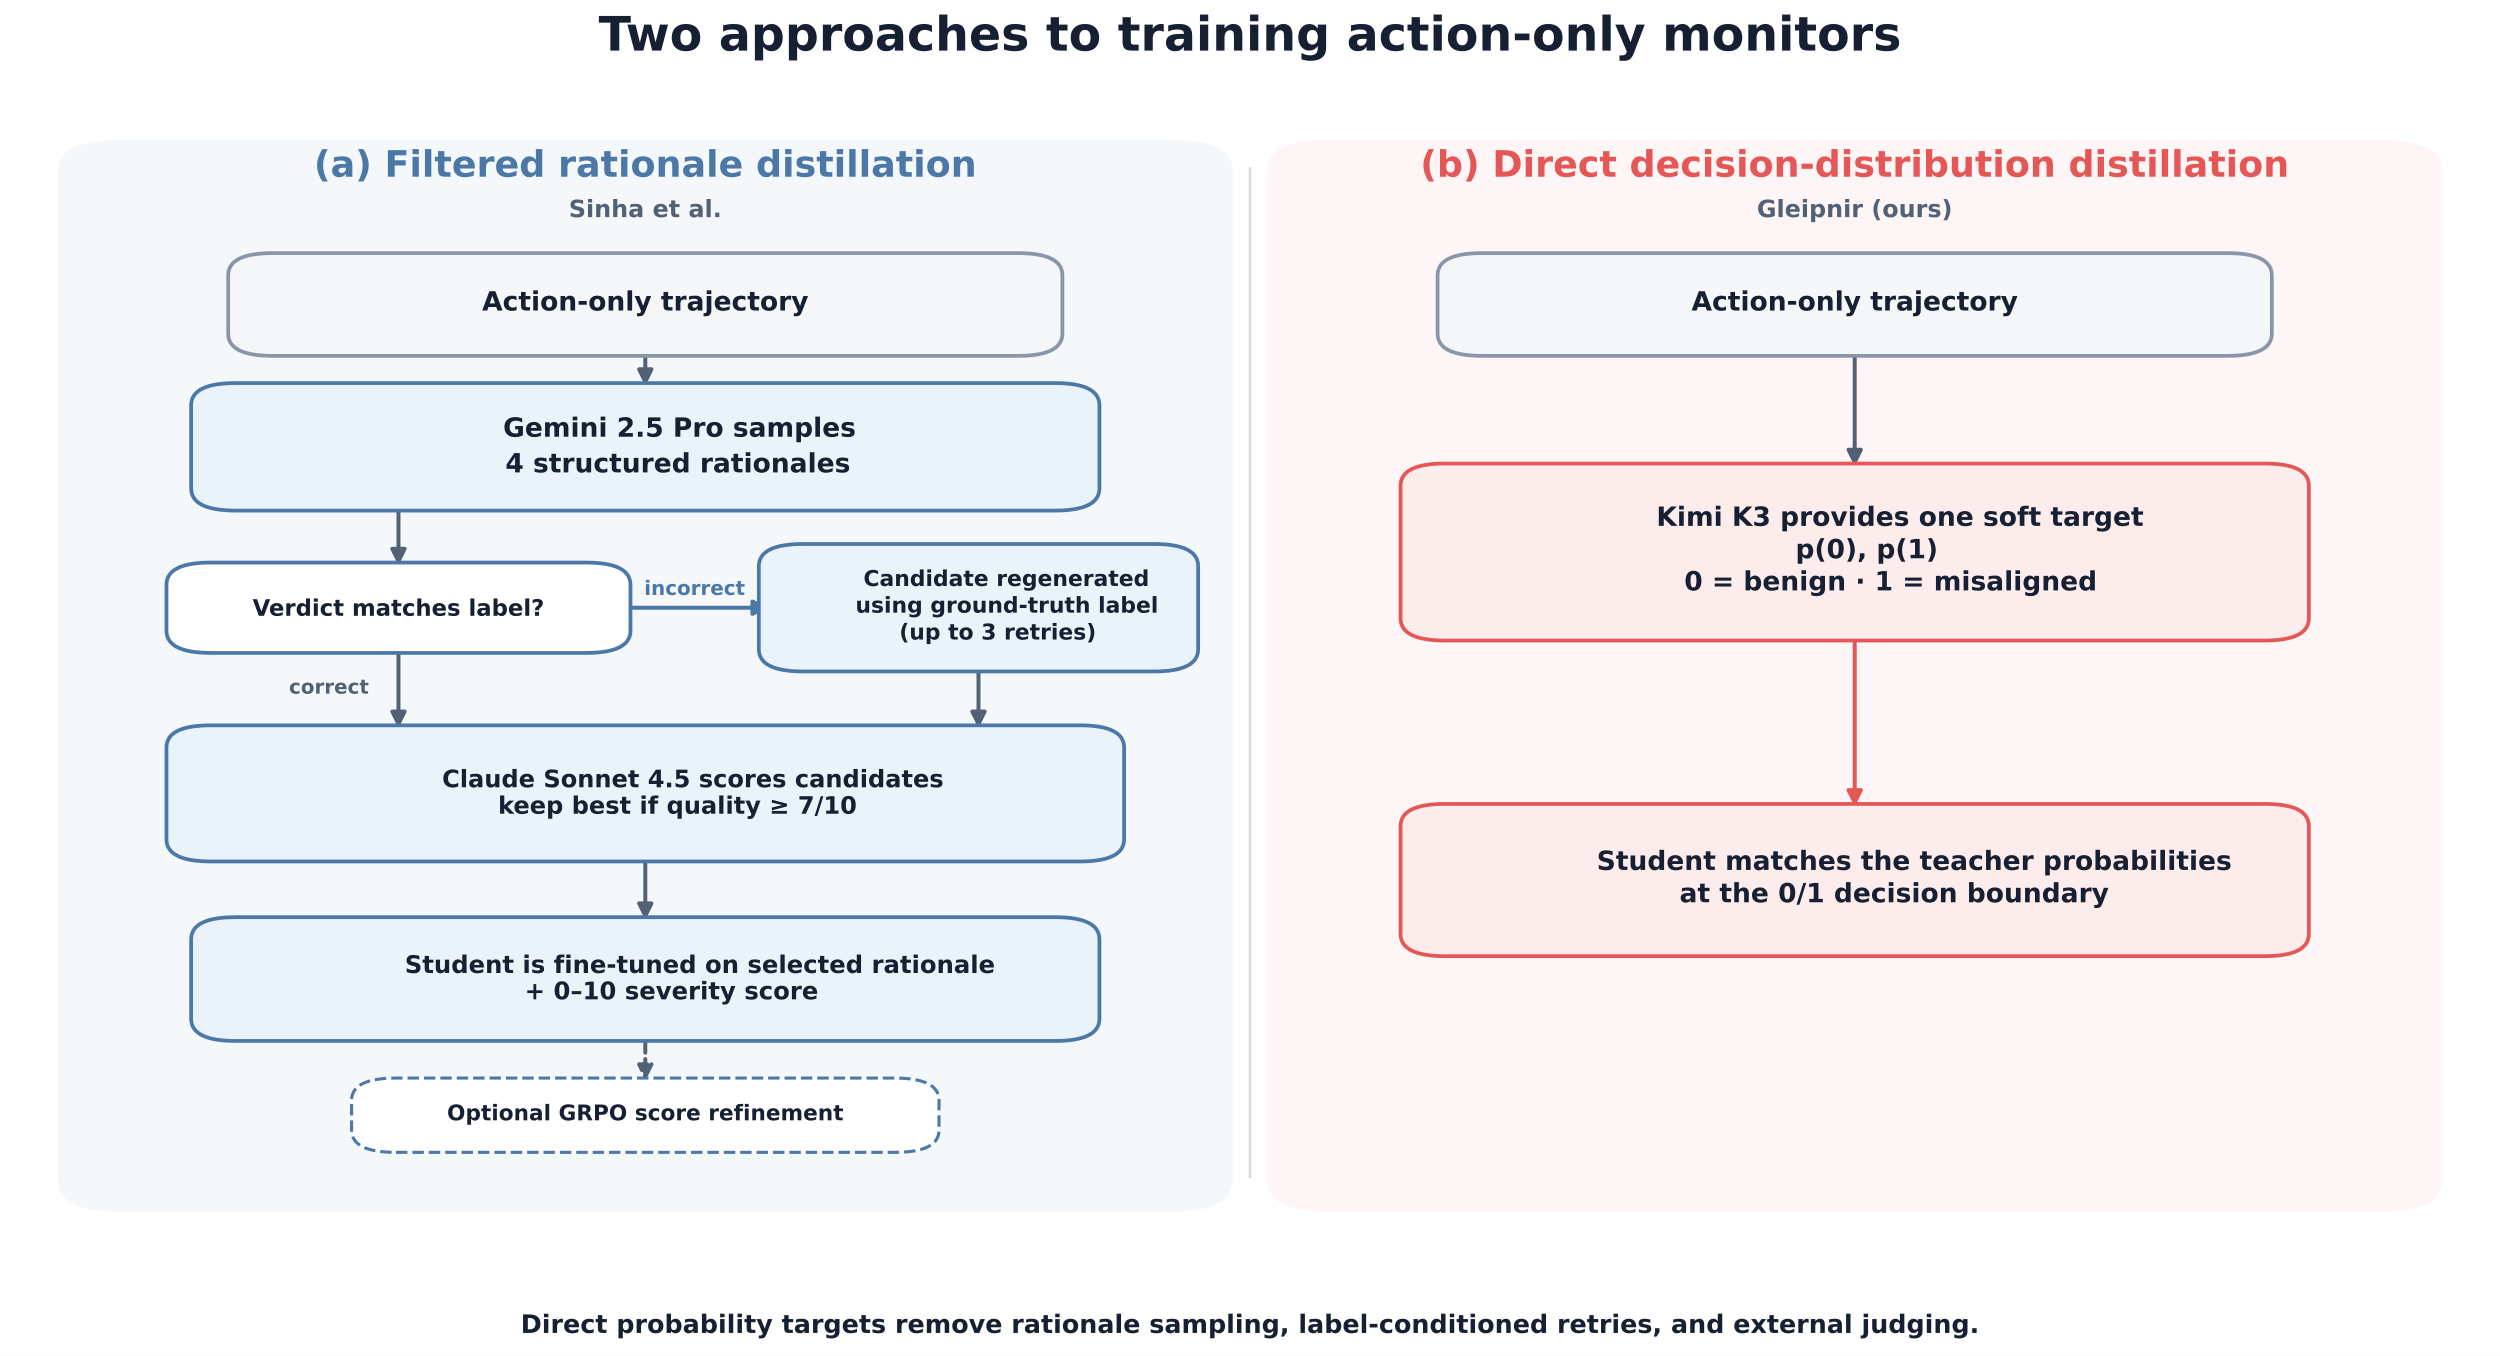
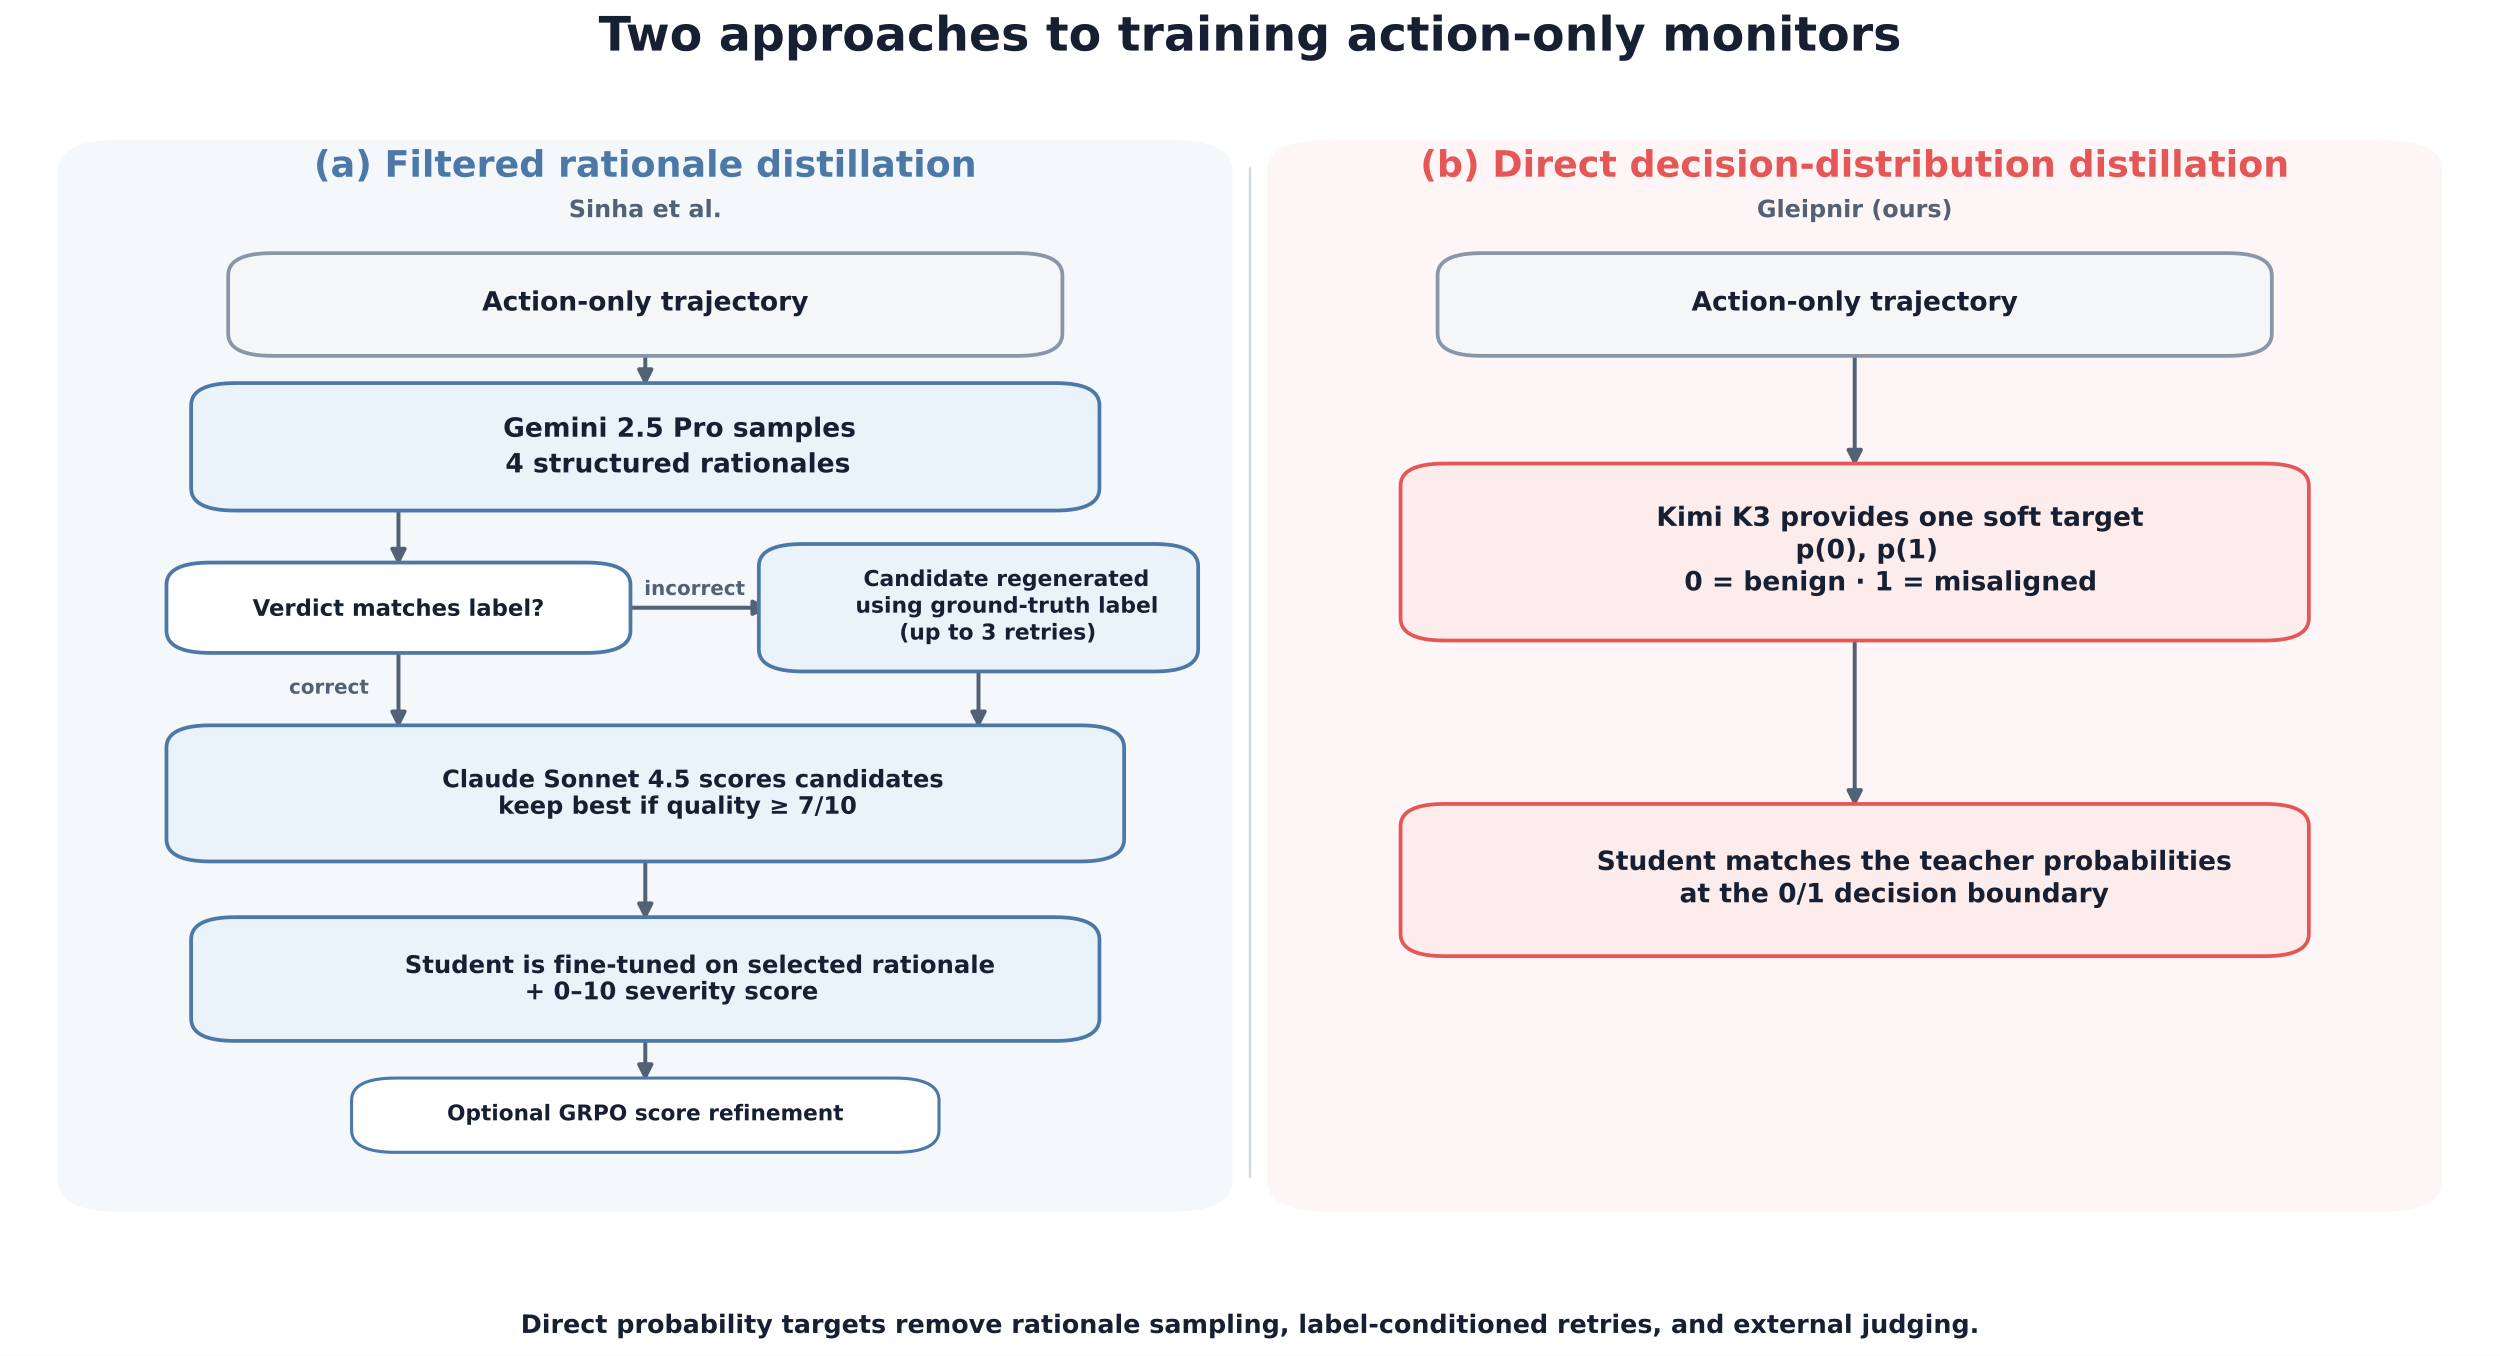
<svg xmlns="http://www.w3.org/2000/svg" width="1131.84pt" height="613.786pt" viewBox="0 0 1131.84 613.786" version="1.1">
  <defs>
    <style type="text/css">*{stroke-linejoin: round; stroke-linecap: butt}</style>
  </defs>
  <g id="figure_1">
    <g id="patch_1">
      <path d="M 0 613.786 L 1131.84 613.786 L 1131.84 0 L 0 0 z " style="fill: #ffffff" />
    </g>
    <g id="axes_1">
      <g id="patch_2">
        <path d="M 54.132 548.607 L 530.162 548.607 Q 558.098 548.607 558.098 534.597 L 558.098 77.331 Q 558.098 63.321 530.162 63.321 L 54.132 63.321 Q 26.196 63.321 26.196 77.331 L 26.196 534.597 Q 26.196 548.607 54.132 548.607 z " style="fill: #4c78a8; opacity: 0.055" />
      </g>
      <g id="patch_3">
        <path d="M 601.678 548.607 L 1077.708 548.607 Q 1105.644 548.607 1105.644 534.597 L 1105.644 77.331 Q 1105.644 63.321 1077.708 63.321 L 601.678 63.321 Q 573.742 63.321 573.742 77.331 L 573.742 534.597 Q 573.742 548.607 601.678 548.607 z " style="fill: #e45756; opacity: 0.055" />
      </g>
      <g id="line2d_1">
-         <path d="M 565.92 532.916 L 565.92 76.21 " clip-path="url(#pf7701d13ba)" style="fill: none; stroke: #d6dce4; stroke-width: 1.2; stroke-linecap: round" />
+         <path d="M 565.92 532.916 L 565.92 76.21 " clip-path="url(#p307ff64195)" style="fill: none; stroke: #d6dce4; stroke-width: 1.2; stroke-linecap: round" />
      </g>
      <g id="patch_4">
        <path d="M 292.147 159.74 Q 292.147 167.267 292.147 172.782 " style="fill: none; stroke: #526174; stroke-width: 1.8; stroke-linecap: round" />
        <path d="M 294.947 167.182 L 292.147 172.782 L 289.347 167.182 z " style="fill: #526174; stroke: #526174; stroke-width: 1.8; stroke-linecap: round" />
      </g>
      <g id="patch_5">
        <path d="M 180.403 229.79 Q 180.403 242.922 180.403 254.042 " style="fill: none; stroke: #526174; stroke-width: 1.8; stroke-linecap: round" />
        <path d="M 183.203 248.442 L 180.403 254.042 L 177.603 248.442 z " style="fill: #526174; stroke: #526174; stroke-width: 1.8; stroke-linecap: round" />
      </g>
      <g id="patch_6">
-         <path d="M 280.741 275.143 Q 314.499 275.143 346.243 275.143 " style="fill: none; stroke: #4c78a8; stroke-width: 1.8; stroke-linecap: round" />
-         <path d="M 340.643 272.343 L 346.243 275.143 L 340.643 277.943 z " style="fill: #4c78a8; stroke: #4c78a8; stroke-width: 1.8; stroke-linecap: round" />
+         <path d="M 280.741 275.143 Q 314.499 275.143 346.243 275.143 " style="fill: none; stroke: #526174; stroke-width: 1.8; stroke-linecap: round" />
+         <path d="M 340.643 272.343 L 346.243 275.143 L 340.643 277.943 z " style="fill: #526174; stroke: #526174; stroke-width: 1.8; stroke-linecap: round" />
      </g>
      <g id="patch_7">
        <path d="M 180.403 294.236 Q 180.403 311.988 180.403 327.728 " style="fill: none; stroke: #526174; stroke-width: 1.8; stroke-linecap: round" />
        <path d="M 183.203 322.128 L 180.403 327.728 L 177.603 322.128 z " style="fill: #526174; stroke: #526174; stroke-width: 1.8; stroke-linecap: round" />
      </g>
      <g id="patch_8">
        <path d="M 443.002 302.641 Q 443.002 316.191 443.002 327.729 " style="fill: none; stroke: #526174; stroke-width: 1.8; stroke-linecap: round" />
        <path d="M 445.802 322.129 L 443.002 327.729 L 440.202 322.129 z " style="fill: #526174; stroke: #526174; stroke-width: 1.8; stroke-linecap: round" />
      </g>
      <g id="patch_9">
        <path d="M 292.147 388.658 Q 292.147 402.629 292.147 414.588 " style="fill: none; stroke: #526174; stroke-width: 1.8; stroke-linecap: round" />
        <path d="M 294.947 408.988 L 292.147 414.588 L 289.347 408.988 z " style="fill: #526174; stroke: #526174; stroke-width: 1.8; stroke-linecap: round" />
      </g>
      <g id="patch_10">
-         <path d="M 292.147 469.915 Q 292.147 479.682 292.147 487.436 " style="fill: none; stroke-dasharray: 6.66,2.88; stroke-dashoffset: 0; stroke: #526174; stroke-width: 1.8; stroke-linecap: round" />
-         <path d="M 294.947 481.836 L 292.147 487.436 L 289.347 481.836 z " style="fill: #526174; stroke-dasharray: 6.66,2.88; stroke-dashoffset: 0; stroke: #526174; stroke-width: 1.8; stroke-linecap: round" />
+         <path d="M 292.147 469.915 Q 292.147 479.682 292.147 487.436 " style="fill: none; stroke: #526174; stroke-width: 1.8; stroke-linecap: round" />
+         <path d="M 294.947 481.836 L 292.147 487.436 L 289.347 481.836 z " style="fill: #526174; stroke: #526174; stroke-width: 1.8; stroke-linecap: round" />
      </g>
      <g id="patch_11">
        <path d="M 839.693 159.746 Q 839.693 185.483 839.693 209.209 " style="fill: none; stroke: #526174; stroke-width: 1.8; stroke-linecap: round" />
        <path d="M 842.493 203.609 L 839.693 209.209 L 836.893 203.609 z " style="fill: #526174; stroke: #526174; stroke-width: 1.8; stroke-linecap: round" />
      </g>
      <g id="patch_12">
-         <path d="M 839.693 288.636 Q 839.693 326.979 839.693 363.31 " style="fill: none; stroke: #e45756; stroke-width: 1.8; stroke-linecap: round" />
-         <path d="M 842.493 357.71 L 839.693 363.31 L 836.893 357.71 z " style="fill: #e45756; stroke: #e45756; stroke-width: 1.8; stroke-linecap: round" />
+         <path d="M 839.693 288.636 Q 839.693 326.979 839.693 363.31 " style="fill: none; stroke: #526174; stroke-width: 1.8; stroke-linecap: round" />
+         <path d="M 842.493 357.71 L 839.693 363.31 L 836.893 357.71 z " style="fill: #526174; stroke: #526174; stroke-width: 1.8; stroke-linecap: round" />
      </g>
      <g id="text_1">
        <text style="font-weight: 700; font-size: 16.5px; font-family: 'Cantarell', 'DejaVu Sans', sans-serif; text-anchor: middle; fill: #4c78a8" x="292.147" y="80.005" transform="rotate(-0 292.1472 80.00484)">(a)  Filtered rationale distillation</text>
      </g>
      <g id="text_2">
        <text style="font-weight: 700; font-size: 10.8px; font-family: 'Cantarell', 'DejaVu Sans', sans-serif; text-anchor: middle; fill: #526174" x="292.147" y="98.307" transform="rotate(-0 292.1472 98.307)">Sinha et al.</text>
      </g>
      <g id="text_3">
        <text style="font-weight: 700; font-size: 16.5px; font-family: 'Cantarell', 'DejaVu Sans', sans-serif; text-anchor: middle; fill: #e45756" x="839.693" y="80.005" transform="rotate(-0 839.6928 80.00484)">(b)  Direct decision-distribution distillation</text>
      </g>
      <g id="text_4">
        <text style="font-weight: 700; font-size: 10.8px; font-family: 'Cantarell', 'DejaVu Sans', sans-serif; text-anchor: middle; fill: #526174" x="839.693" y="98.307" transform="rotate(-0 839.6928 98.307)">Gleipnir (ours)</text>
      </g>
      <g id="patch_13">
        <path d="M 123.414 161.107 L 460.881 161.107 Q 480.995 161.107 480.995 151.02 L 480.995 124.682 Q 480.995 114.596 460.881 114.596 L 123.414 114.596 Q 103.3 114.596 103.3 124.682 L 103.3 151.02 Q 103.3 161.107 123.414 161.107 z " style="fill: #f4f6f8; stroke: #8996a8; stroke-width: 1.7; stroke-linejoin: miter" />
      </g>
      <g id="patch_14">
        <path d="M 106.652 231.154 L 477.642 231.154 Q 497.756 231.154 497.756 221.067 L 497.756 183.522 Q 497.756 173.435 477.642 173.435 L 106.652 173.435 Q 86.538 173.435 86.538 183.522 L 86.538 221.067 Q 86.538 231.154 106.652 231.154 z " style="fill: #eaf2fa; stroke: #4c78a8; stroke-width: 1.7; stroke-linejoin: miter" />
      </g>
      <g id="patch_15">
        <path d="M 95.478 295.597 L 265.329 295.597 Q 285.443 295.597 285.443 285.51 L 285.443 264.776 Q 285.443 254.69 265.329 254.69 L 95.478 254.69 Q 75.364 254.69 75.364 264.776 L 75.364 285.51 Q 75.364 295.597 95.478 295.597 z " style="fill: #ffffff; stroke: #4c78a8; stroke-width: 1.7; stroke-linejoin: miter" />
      </g>
      <g id="patch_16">
        <path d="M 363.663 304.003 L 522.34 304.003 Q 542.454 304.003 542.454 293.916 L 542.454 256.371 Q 542.454 246.284 522.34 246.284 L 363.663 246.284 Q 343.549 246.284 343.549 256.371 L 343.549 293.916 Q 343.549 304.003 363.663 304.003 z " style="fill: #eaf2fa; stroke: #4c78a8; stroke-width: 1.7; stroke-linejoin: miter" />
      </g>
      <g id="patch_17">
        <path d="M 95.478 390.02 L 488.817 390.02 Q 508.931 390.02 508.931 379.934 L 508.931 338.466 Q 508.931 328.379 488.817 328.379 L 95.478 328.379 Q 75.364 328.379 75.364 338.466 L 75.364 379.934 Q 75.364 390.02 95.478 390.02 z " style="fill: #eaf2fa; stroke: #4c78a8; stroke-width: 1.7; stroke-linejoin: miter" />
      </g>
      <g id="patch_18">
        <path d="M 106.652 471.275 L 477.642 471.275 Q 497.756 471.275 497.756 461.188 L 497.756 425.324 Q 497.756 415.237 477.642 415.237 L 106.652 415.237 Q 86.538 415.237 86.538 425.324 L 86.538 461.188 Q 86.538 471.275 106.652 471.275 z " style="fill: #eaf2fa; stroke: #4c78a8; stroke-width: 1.7; stroke-linejoin: miter" />
      </g>
      <g id="patch_19">
-         <path d="M 179.286 521.709 L 405.009 521.709 Q 425.123 521.709 425.123 511.622 L 425.123 498.173 Q 425.123 488.086 405.009 488.086 L 179.286 488.086 Q 159.172 488.086 159.172 498.173 L 159.172 511.622 Q 159.172 521.709 179.286 521.709 z " style="fill: #ffffff; stroke-dasharray: 5.18,2.24; stroke-dashoffset: 0; stroke: #4c78a8; stroke-width: 1.4; stroke-linejoin: miter" />
+         <path d="M 179.286 521.709 L 405.009 521.709 Q 425.123 521.709 425.123 511.622 L 425.123 498.173 Q 425.123 488.086 405.009 488.086 L 179.286 488.086 Q 159.172 488.086 159.172 498.173 L 159.172 511.622 Q 159.172 521.709 179.286 521.709 z " style="fill: #ffffff; stroke: #4c78a8; stroke-width: 1.4; stroke-linejoin: miter" />
      </g>
      <g id="text_5">
-         <text style="font-weight: 700; font-size: 9px; font-family: 'Cantarell', 'DejaVu Sans', sans-serif; text-anchor: middle; fill: #4c78a8" x="314.496" y="269.368" transform="rotate(-0 314.496 269.3681)">incorrect</text>
+         <text style="font-weight: 700; font-size: 9px; font-family: 'Cantarell', 'DejaVu Sans', sans-serif; text-anchor: middle; fill: #526174" x="314.496" y="269.368" transform="rotate(-0 314.496 269.3681)">incorrect</text>
      </g>
      <g id="text_6">
        <text style="font-weight: 700; font-size: 9px; font-family: 'Cantarell', 'DejaVu Sans', sans-serif; text-anchor: end; fill: #526174" x="166.994" y="314.058" transform="rotate(-0 166.9939 314.058)">correct</text>
      </g>
      <g id="patch_20">
        <path d="M 670.959 161.107 L 1008.426 161.107 Q 1028.54 161.107 1028.54 151.02 L 1028.54 124.682 Q 1028.54 114.596 1008.426 114.596 L 670.959 114.596 Q 650.845 114.596 650.845 124.682 L 650.845 151.02 Q 650.845 161.107 670.959 161.107 z " style="fill: #f4f6f8; stroke: #8996a8; stroke-width: 1.7; stroke-linejoin: miter" />
      </g>
      <g id="patch_21">
        <path d="M 654.198 289.993 L 1025.188 289.993 Q 1045.302 289.993 1045.302 279.907 L 1045.302 219.946 Q 1045.302 209.86 1025.188 209.86 L 654.198 209.86 Q 634.084 209.86 634.084 219.946 L 634.084 279.907 Q 634.084 289.993 654.198 289.993 z " style="fill: #fcedec; stroke: #e45756; stroke-width: 1.7; stroke-linejoin: miter" />
      </g>
      <g id="patch_22">
        <path d="M 654.198 432.889 L 1025.188 432.889 Q 1045.302 432.889 1045.302 422.802 L 1045.302 374.05 Q 1045.302 363.963 1025.188 363.963 L 654.198 363.963 Q 634.084 363.963 634.084 374.05 L 634.084 422.802 Q 634.084 432.889 654.198 432.889 z " style="fill: #fcedec; stroke: #e45756; stroke-width: 1.7; stroke-linejoin: miter" />
      </g>
      <g id="text_7">
        <text style="font-weight: 700; font-size: 12px; font-family: 'Cantarell', 'DejaVu Sans', sans-serif; text-anchor: middle; fill: #172033" x="292.147" y="140.575" transform="rotate(-0 292.1472 140.5746)">Action-only trajectory</text>
      </g>
      <g id="text_8">
        <text style="font-weight: 700; font-size: 12px; font-family: 'Cantarell', 'DejaVu Sans', sans-serif; fill: #172033" transform="translate(227.7747 197.7279)">Gemini 2.5 Pro samples</text>
        <text style="font-weight: 700; font-size: 12px; font-family: 'Cantarell', 'DejaVu Sans', sans-serif; fill: #172033" transform="translate(228.7759 213.8623)">4 structured rationales</text>
      </g>
      <g id="text_9">
        <text style="font-weight: 700; font-size: 10.3px; font-family: 'Cantarell', 'DejaVu Sans', sans-serif; text-anchor: middle; fill: #172033" x="180.403" y="278.789" transform="rotate(-0 180.4032 278.7894)">Verdict matches label?</text>
      </g>
      <g id="text_10">
        <text style="font-weight: 700; font-size: 9.9px; font-family: 'Cantarell', 'DejaVu Sans', sans-serif; fill: #172033" transform="translate(390.9121 265.3122)">Candidate regenerated</text>
        <text style="font-weight: 700; font-size: 9.9px; font-family: 'Cantarell', 'DejaVu Sans', sans-serif; fill: #172033" transform="translate(387.2793 277.3902)">using ground-truth label</text>
        <text style="font-weight: 700; font-size: 9.9px; font-family: 'Cantarell', 'DejaVu Sans', sans-serif; fill: #172033" transform="translate(407.1396 289.5525)">(up to 3 retries)</text>
      </g>
      <g id="text_11">
        <text style="font-weight: 700; font-size: 10.9px; font-family: 'Cantarell', 'DejaVu Sans', sans-serif; fill: #172033" transform="translate(200.1614 356.4092)">Claude Sonnet 4.5 scores candidates</text>
        <text style="font-weight: 700; font-size: 10.9px; font-family: 'Cantarell', 'DejaVu Sans', sans-serif; fill: #172033" transform="translate(225.4767 368.4153)">keep best if quality ≥ 7/10</text>
      </g>
      <g id="text_12">
        <text style="font-weight: 700; font-size: 11px; font-family: 'Cantarell', 'DejaVu Sans', sans-serif; fill: #172033" transform="translate(183.2644 440.5061)">Student is fine-tuned on selected rationale</text>
        <text style="font-weight: 700; font-size: 11px; font-family: 'Cantarell', 'DejaVu Sans', sans-serif; fill: #172033" transform="translate(237.5331 452.4239)">+ 0–10 severity score</text>
      </g>
      <g id="text_13">
        <text style="font-weight: 700; font-size: 9.8px; font-family: 'Cantarell', 'DejaVu Sans', sans-serif; text-anchor: middle; fill: #172033" x="292.147" y="507.205" transform="rotate(-0 292.1472 507.2051)">Optional GRPO score refinement</text>
      </g>
      <g id="text_14">
        <text style="font-weight: 700; font-size: 12px; font-family: 'Cantarell', 'DejaVu Sans', sans-serif; text-anchor: middle; fill: #172033" x="839.693" y="140.575" transform="rotate(-0 839.6928 140.5746)">Action-only trajectory</text>
      </g>
      <g id="text_15">
        <text style="font-weight: 700; font-size: 12px; font-family: 'Cantarell', 'DejaVu Sans', sans-serif; fill: #172033" transform="translate(749.8934 238.082)">Kimi K3 provides one soft target</text>
        <text style="font-weight: 700; font-size: 12px; font-family: 'Cantarell', 'DejaVu Sans', sans-serif; fill: #172033" transform="translate(812.8709 252.752)">p(0),  p(1)</text>
        <text style="font-weight: 700; font-size: 12px; font-family: 'Cantarell', 'DejaVu Sans', sans-serif; fill: #172033" transform="translate(762.5262 267.2898)">0 = benign  ·  1 = misaligned</text>
      </g>
      <g id="text_16">
        <text style="font-weight: 700; font-size: 12px; font-family: 'Cantarell', 'DejaVu Sans', sans-serif; fill: #172033" transform="translate(722.8934 393.8595)">Student matches the teacher probabilities</text>
        <text style="font-weight: 700; font-size: 12px; font-family: 'Cantarell', 'DejaVu Sans', sans-serif; fill: #172033" transform="translate(760.3906 408.4995)">at the 0/1 decision boundary</text>
      </g>
    </g>
    <g id="text_17">
      <text style="font-weight: 700; font-size: 21.5px; font-family: 'Cantarell', 'DejaVu Sans', sans-serif; text-anchor: middle; fill: #172033" x="565.92" y="22.895" transform="rotate(-0 565.92 22.895)">Two approaches to training action-only monitors</text>
    </g>
    <g id="text_18">
      <text style="font-weight: 700; font-size: 11.5px; font-family: 'Cantarell', 'DejaVu Sans', sans-serif; text-anchor: middle; fill: #172033" x="565.92" y="603.481" transform="rotate(-0 565.92 603.4806)">Direct probability targets remove rationale sampling, label-conditioned retries, and external judging.</text>
    </g>
  </g>
  <defs>
-     <clipPath id="pf7701d13ba">
+     <clipPath id="p307ff64195">
      <rect x="7.2" y="25.776" width="1117.44" height="560.376" />
    </clipPath>
  </defs>
</svg>
